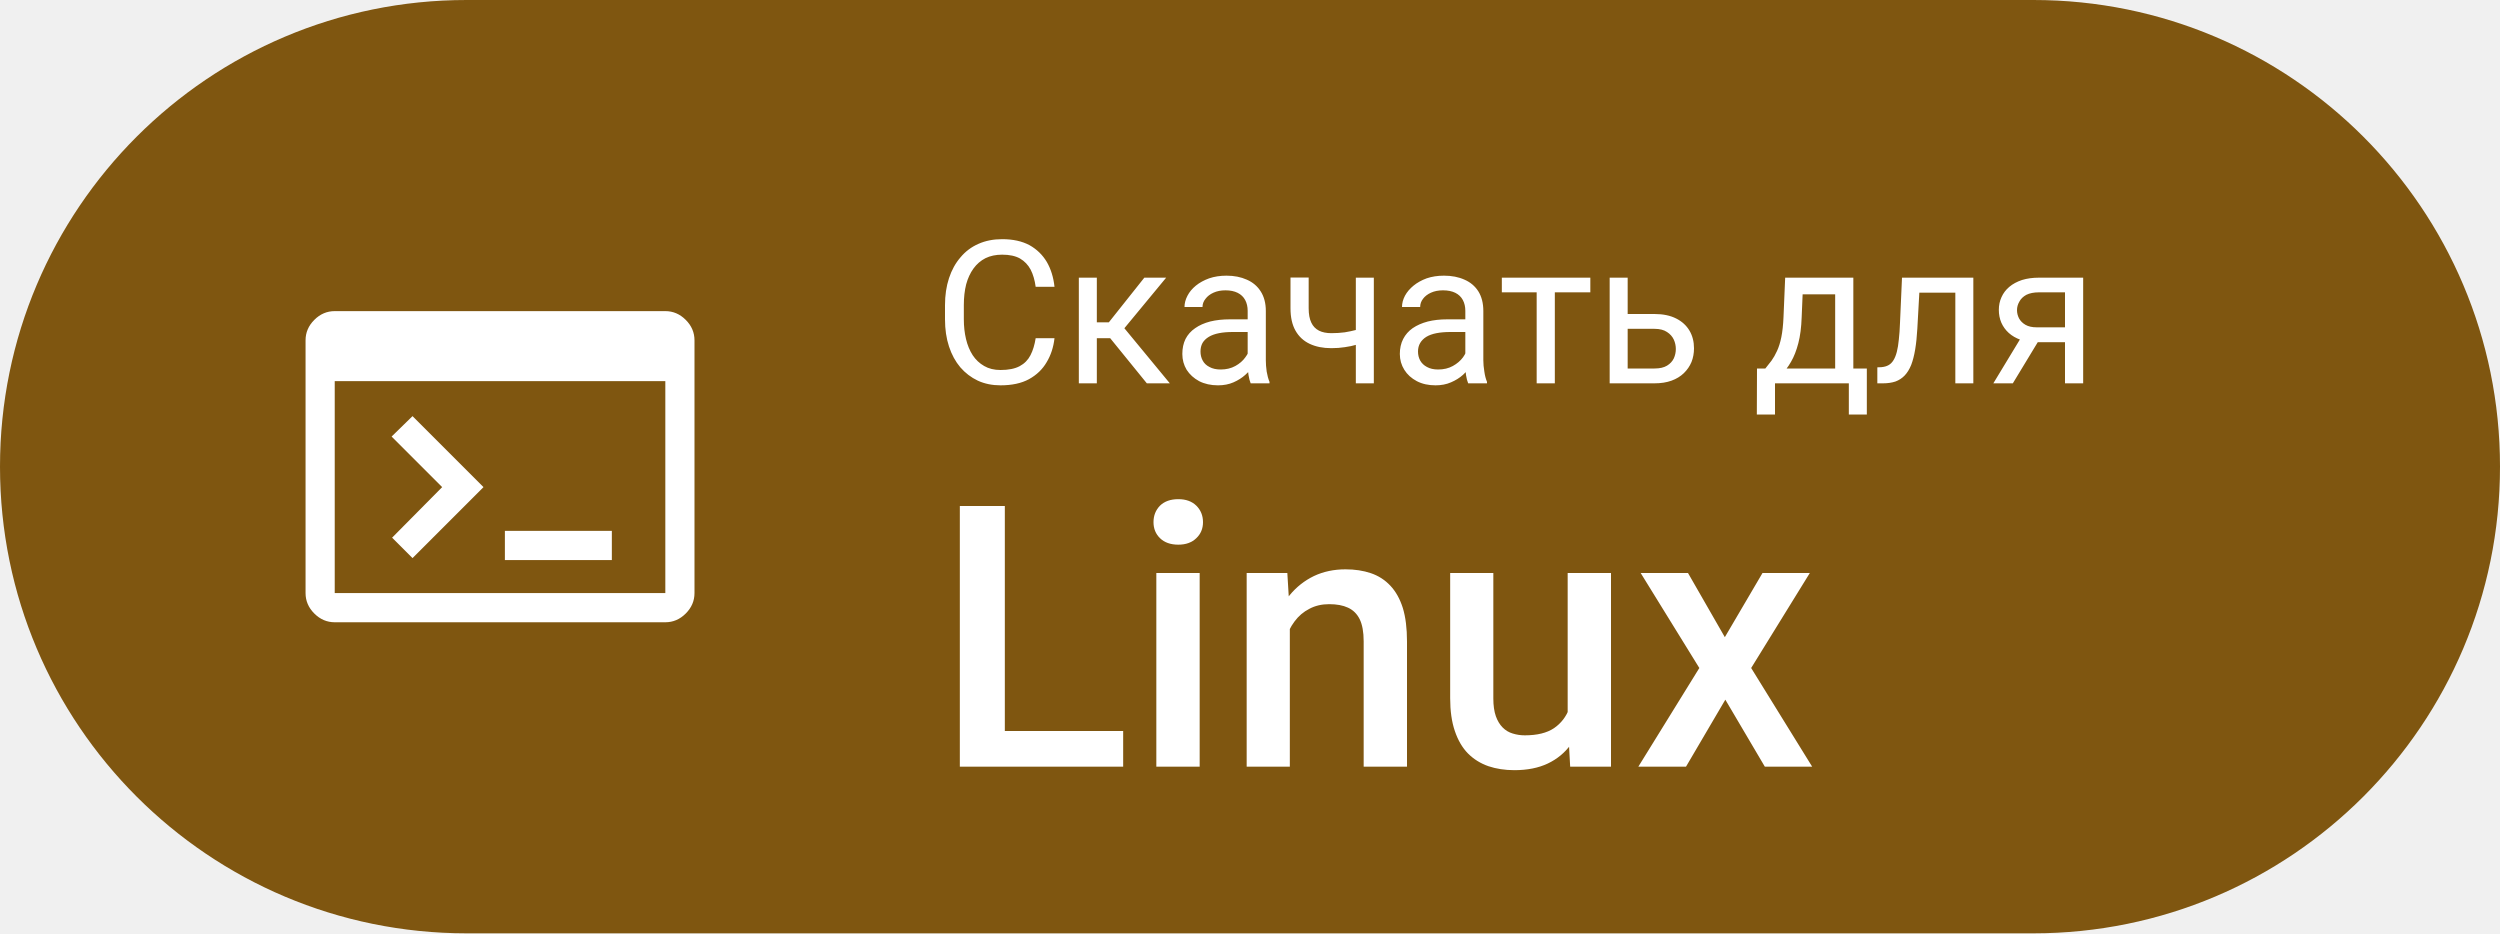
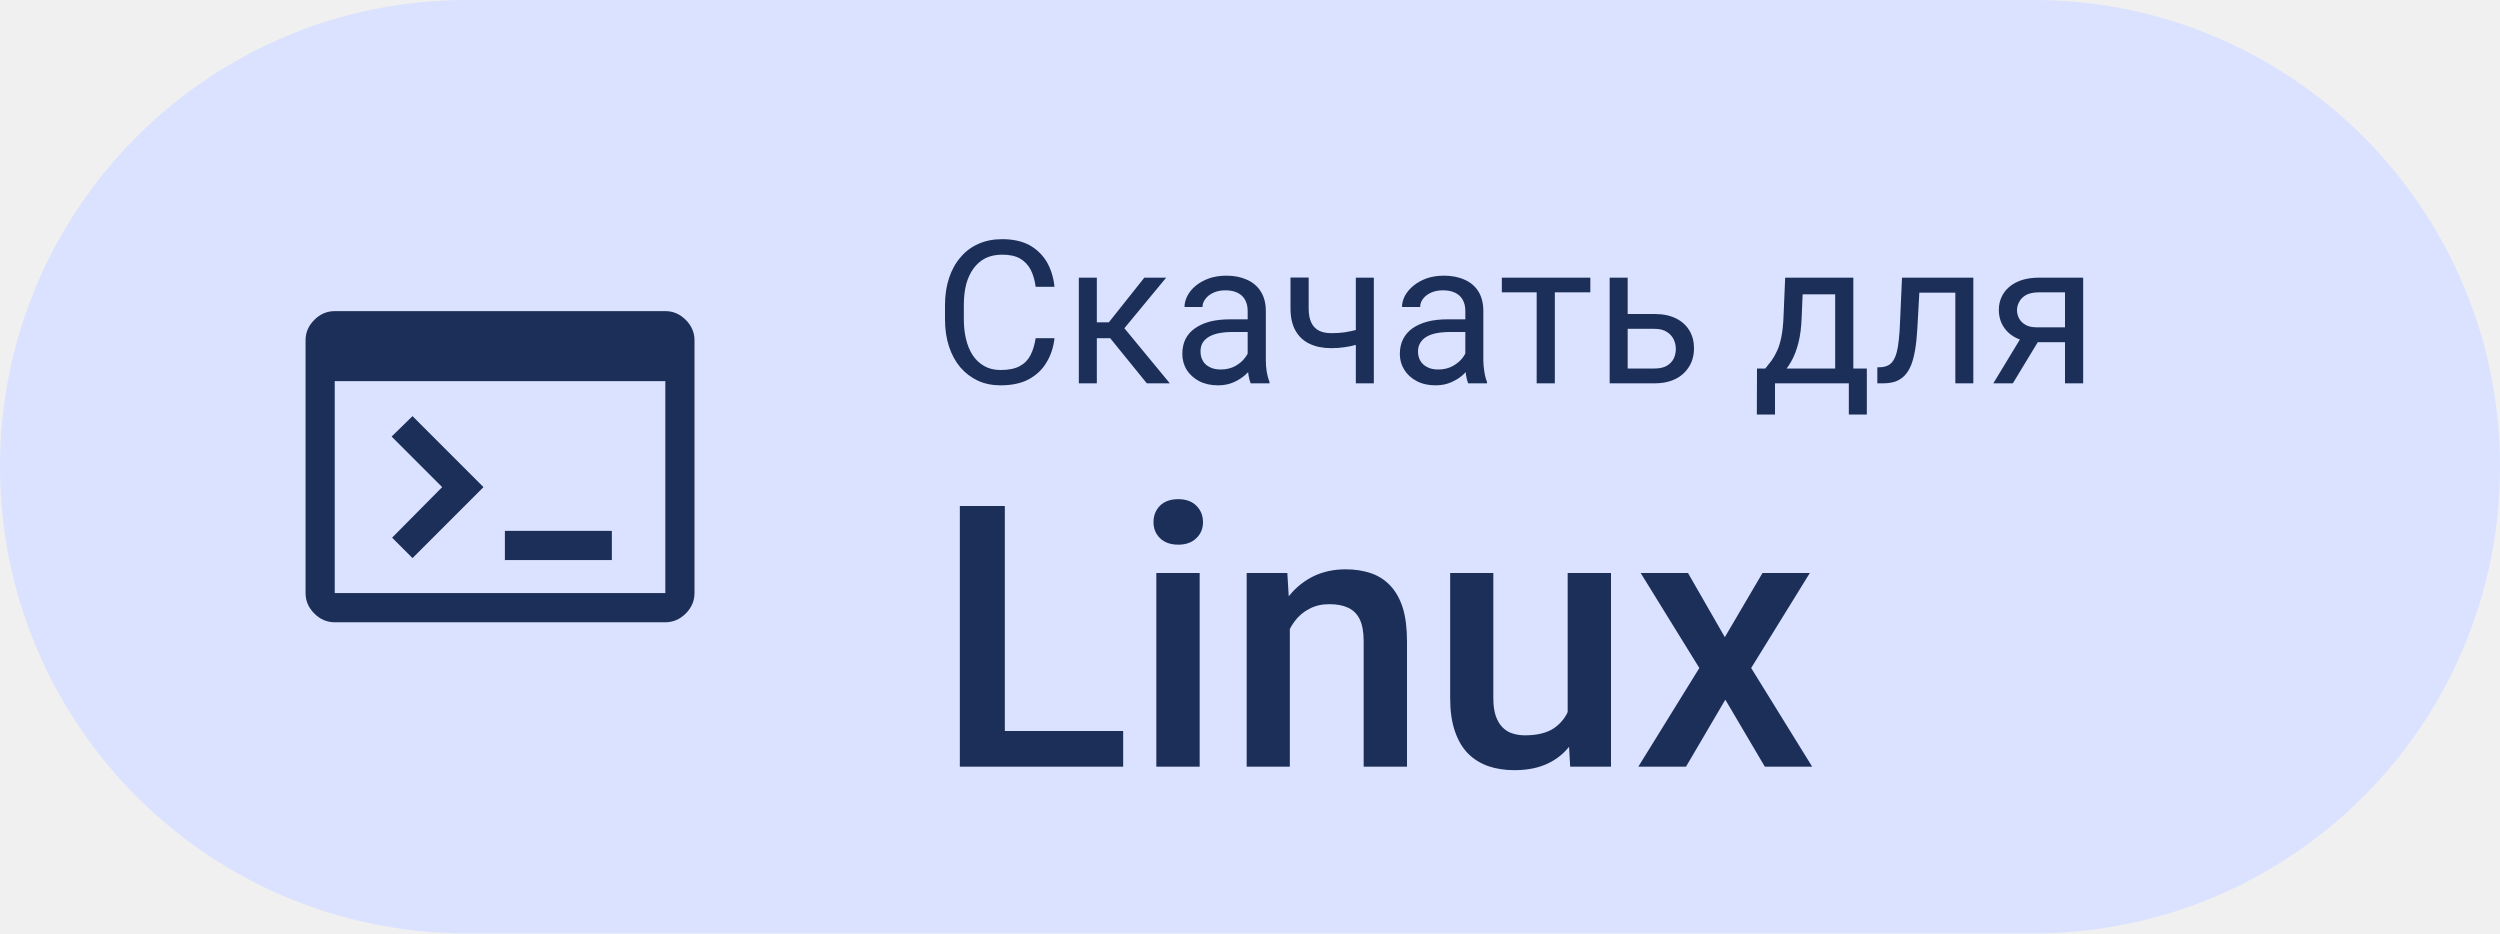
<svg xmlns="http://www.w3.org/2000/svg" width="150" height="56" viewBox="0 0 150 56" role="img">
-   <rect width="150" height="56" rx="28" fill="#7F5610" />
-   <g fill="#FFFFFF">
+   <rect width="150" height="56" rx="28" fill="#DAE2FF" />
+   <g fill="#1C2F59">
    <path transform="translate(16 14) scale(0.02917) translate(0 960)" d="M140-160q-24 0-42-18t-18-42v-520q0-24 18-42t42-18h680q24 0 42 18t18 42v520q0 24-18 42t-42 18H140Zm0-60h680v-436H140v436Zm160-72-42-42 103-104-104-104 43-42 146 146-146 146Zm190 4v-60h220v60H490Z" />
    <path d="M62.14 20.29H63.27Q63.18 21.1 62.8 21.73Q62.43 22.37 61.74 22.75Q61.06 23.12 60.03 23.12Q59.28 23.12 58.67 22.84Q58.06 22.55 57.62 22.04Q57.18 21.52 56.94 20.79Q56.7 20.06 56.7 19.16V18.31Q56.7 17.42 56.94 16.69Q57.18 15.96 57.63 15.44Q58.07 14.91 58.71 14.63Q59.34 14.35 60.13 14.35Q61.1 14.35 61.77 14.71Q62.43 15.08 62.81 15.72Q63.18 16.36 63.27 17.21H62.14Q62.06 16.61 61.84 16.18Q61.61 15.75 61.2 15.51Q60.79 15.28 60.13 15.28Q59.56 15.28 59.13 15.49Q58.7 15.71 58.41 16.11Q58.12 16.51 57.97 17.06Q57.83 17.62 57.83 18.3V19.16Q57.83 19.79 57.96 20.34Q58.09 20.89 58.36 21.31Q58.63 21.72 59.05 21.96Q59.46 22.2 60.03 22.2Q60.75 22.2 61.18 21.97Q61.61 21.74 61.83 21.31Q62.05 20.88 62.14 20.29ZM65.81 16.66V23H64.73V16.66ZM69.97 16.66 66.97 20.29H65.45L65.29 19.34H66.53L68.66 16.66ZM68.81 23 66.48 20.13 67.17 19.34 70.19 23ZM74.86 21.92V18.65Q74.86 18.28 74.71 18Q74.56 17.72 74.26 17.57Q73.96 17.42 73.53 17.42Q73.12 17.42 72.81 17.56Q72.5 17.7 72.33 17.93Q72.15 18.15 72.15 18.42H71.07Q71.07 18.08 71.25 17.74Q71.42 17.41 71.75 17.14Q72.08 16.87 72.55 16.7Q73.02 16.54 73.59 16.54Q74.28 16.54 74.81 16.78Q75.34 17.01 75.64 17.48Q75.95 17.96 75.95 18.66V21.62Q75.95 21.93 76 22.29Q76.06 22.65 76.17 22.91V23H75.04Q74.96 22.81 74.91 22.5Q74.86 22.19 74.86 21.92ZM75.05 19.16 75.06 19.92H73.96Q73.5 19.92 73.14 19.99Q72.78 20.06 72.53 20.21Q72.28 20.36 72.15 20.58Q72.03 20.8 72.03 21.09Q72.03 21.39 72.16 21.63Q72.29 21.88 72.57 22.02Q72.84 22.17 73.24 22.17Q73.74 22.17 74.12 21.96Q74.5 21.75 74.72 21.44Q74.95 21.14 74.97 20.85L75.43 21.37Q75.39 21.62 75.21 21.92Q75.03 22.21 74.72 22.49Q74.42 22.76 74.01 22.94Q73.6 23.12 73.08 23.12Q72.44 23.12 71.95 22.87Q71.47 22.61 71.2 22.19Q70.94 21.76 70.94 21.24Q70.94 20.73 71.13 20.34Q71.33 19.95 71.71 19.69Q72.08 19.43 72.61 19.29Q73.14 19.16 73.79 19.16ZM82.43 16.66V23H81.35V16.66ZM82.06 19.57V20.46Q81.73 20.59 81.4 20.68Q81.06 20.78 80.69 20.83Q80.32 20.89 79.88 20.89Q79.13 20.89 78.58 20.63Q78.03 20.37 77.73 19.84Q77.43 19.31 77.43 18.5V16.65H78.52V18.5Q78.52 19.03 78.68 19.36Q78.83 19.68 79.14 19.84Q79.44 19.99 79.88 19.99Q80.3 19.99 80.68 19.94Q81.05 19.88 81.39 19.79Q81.73 19.7 82.06 19.57ZM87.92 21.92V18.65Q87.92 18.28 87.77 18Q87.62 17.72 87.32 17.57Q87.02 17.42 86.58 17.42Q86.17 17.42 85.86 17.56Q85.55 17.7 85.38 17.93Q85.21 18.15 85.21 18.42H84.12Q84.12 18.08 84.3 17.74Q84.48 17.41 84.81 17.14Q85.14 16.87 85.6 16.7Q86.07 16.54 86.64 16.54Q87.34 16.54 87.87 16.78Q88.4 17.01 88.7 17.48Q89 17.96 89 18.66V21.62Q89 21.93 89.06 22.29Q89.11 22.65 89.22 22.91V23H88.09Q88.01 22.81 87.96 22.5Q87.92 22.19 87.92 21.92ZM88.1 19.16 88.12 19.92H87.02Q86.56 19.92 86.19 19.99Q85.83 20.06 85.58 20.21Q85.34 20.36 85.21 20.58Q85.08 20.8 85.08 21.09Q85.08 21.39 85.21 21.63Q85.35 21.88 85.62 22.02Q85.89 22.17 86.29 22.17Q86.79 22.17 87.17 21.96Q87.55 21.75 87.78 21.44Q88 21.14 88.02 20.85L88.48 21.37Q88.44 21.62 88.26 21.92Q88.08 22.21 87.78 22.49Q87.48 22.76 87.06 22.94Q86.65 23.12 86.13 23.12Q85.49 23.12 85.01 22.87Q84.52 22.61 84.26 22.19Q83.99 21.76 83.99 21.24Q83.99 20.73 84.19 20.34Q84.39 19.95 84.76 19.69Q85.14 19.43 85.67 19.29Q86.19 19.16 86.84 19.16ZM93.29 16.66V23H92.2V16.66ZM95.42 16.66V17.54H90.11V16.66ZM97.37 18.84H99.27Q100.04 18.84 100.57 19.11Q101.09 19.37 101.37 19.84Q101.64 20.3 101.64 20.9Q101.64 21.34 101.49 21.72Q101.33 22.1 101.03 22.39Q100.73 22.68 100.29 22.84Q99.85 23 99.27 23H96.58V16.66H97.66V22.11H99.27Q99.74 22.11 100.02 21.94Q100.3 21.77 100.43 21.5Q100.55 21.23 100.55 20.94Q100.55 20.65 100.43 20.38Q100.3 20.1 100.02 19.92Q99.74 19.73 99.27 19.73H97.37ZM107.11 16.66H108.2L108.1 19.03Q108.07 19.94 107.9 20.59Q107.73 21.25 107.46 21.71Q107.2 22.17 106.87 22.48Q106.55 22.79 106.2 23H105.66L105.69 22.12L105.92 22.11Q106.11 21.88 106.29 21.64Q106.47 21.39 106.62 21.06Q106.78 20.72 106.88 20.23Q106.98 19.74 107.01 19.03ZM107.38 16.66H111.2V23H110.11V17.66H107.38ZM105.42 22.11H112.01V24.87H110.93V23H106.5V24.87H105.41ZM117.45 16.66V17.56H114.38V16.66ZM118.4 16.66V23H117.32V16.66ZM114.12 16.66H115.21L115.04 19.72Q115 20.43 114.91 20.97Q114.82 21.51 114.67 21.9Q114.51 22.29 114.28 22.53Q114.05 22.77 113.73 22.89Q113.4 23 112.98 23H112.64V22.04L112.88 22.03Q113.13 22.01 113.31 21.91Q113.49 21.81 113.61 21.61Q113.73 21.42 113.81 21.11Q113.89 20.8 113.93 20.37Q113.98 19.94 114 19.37ZM121.43 19.98H122.6L120.77 23H119.6ZM122.34 16.66H124.99V23H123.9V17.54H122.34Q121.88 17.54 121.58 17.69Q121.29 17.85 121.16 18.1Q121.02 18.34 121.02 18.61Q121.02 18.86 121.14 19.1Q121.27 19.34 121.53 19.49Q121.79 19.64 122.21 19.64H124.2V20.53H122.21Q121.67 20.53 121.24 20.39Q120.82 20.24 120.53 19.98Q120.24 19.72 120.08 19.36Q119.93 19.01 119.93 18.59Q119.93 18.18 120.09 17.83Q120.25 17.47 120.56 17.21Q120.87 16.95 121.32 16.8Q121.77 16.66 122.34 16.66Z" />
    <path d="M67.39 43.86V46H59.53V43.86ZM60.29 30.36V46H57.59V30.36ZM71.98 34.38V46H69.38V34.38ZM69.21 31.33Q69.21 30.74 69.6 30.34Q70 29.95 70.7 29.95Q71.38 29.95 71.78 30.34Q72.18 30.74 72.18 31.33Q72.18 31.91 71.78 32.29Q71.38 32.68 70.7 32.68Q70 32.68 69.6 32.29Q69.21 31.91 69.21 31.33ZM77.39 36.86V46H74.8V34.38H77.24ZM76.93 39.76 76.09 39.75Q76.1 38.51 76.44 37.48Q76.78 36.45 77.38 35.71Q77.99 34.97 78.84 34.56Q79.69 34.16 80.73 34.16Q81.57 34.16 82.25 34.39Q82.93 34.62 83.42 35.14Q83.91 35.66 84.17 36.48Q84.42 37.3 84.42 38.49V46H81.82V38.48Q81.82 37.64 81.58 37.15Q81.34 36.67 80.88 36.46Q80.43 36.25 79.75 36.25Q79.08 36.25 78.56 36.53Q78.03 36.8 77.67 37.29Q77.31 37.77 77.12 38.41Q76.93 39.04 76.93 39.76ZM94.06 43.26V34.38H96.66V46H94.21ZM94.42 40.84 95.29 40.82Q95.29 41.99 95.04 42.98Q94.78 43.96 94.24 44.68Q93.71 45.41 92.87 45.81Q92.03 46.21 90.86 46.21Q90.01 46.21 89.3 45.97Q88.59 45.72 88.08 45.21Q87.57 44.69 87.29 43.86Q87.01 43.04 87.01 41.89V34.38H89.6V41.91Q89.6 42.54 89.75 42.97Q89.9 43.39 90.16 43.65Q90.42 43.91 90.76 44.01Q91.11 44.12 91.49 44.12Q92.6 44.12 93.24 43.69Q93.88 43.25 94.15 42.51Q94.42 41.77 94.42 40.84ZM101.28 34.38 103.49 38.23 105.75 34.38H108.59L105.07 40.08L108.73 46H105.89L103.52 41.98L101.16 46H98.3L101.96 40.08L98.44 34.38Z" />
  </g>
</svg>
